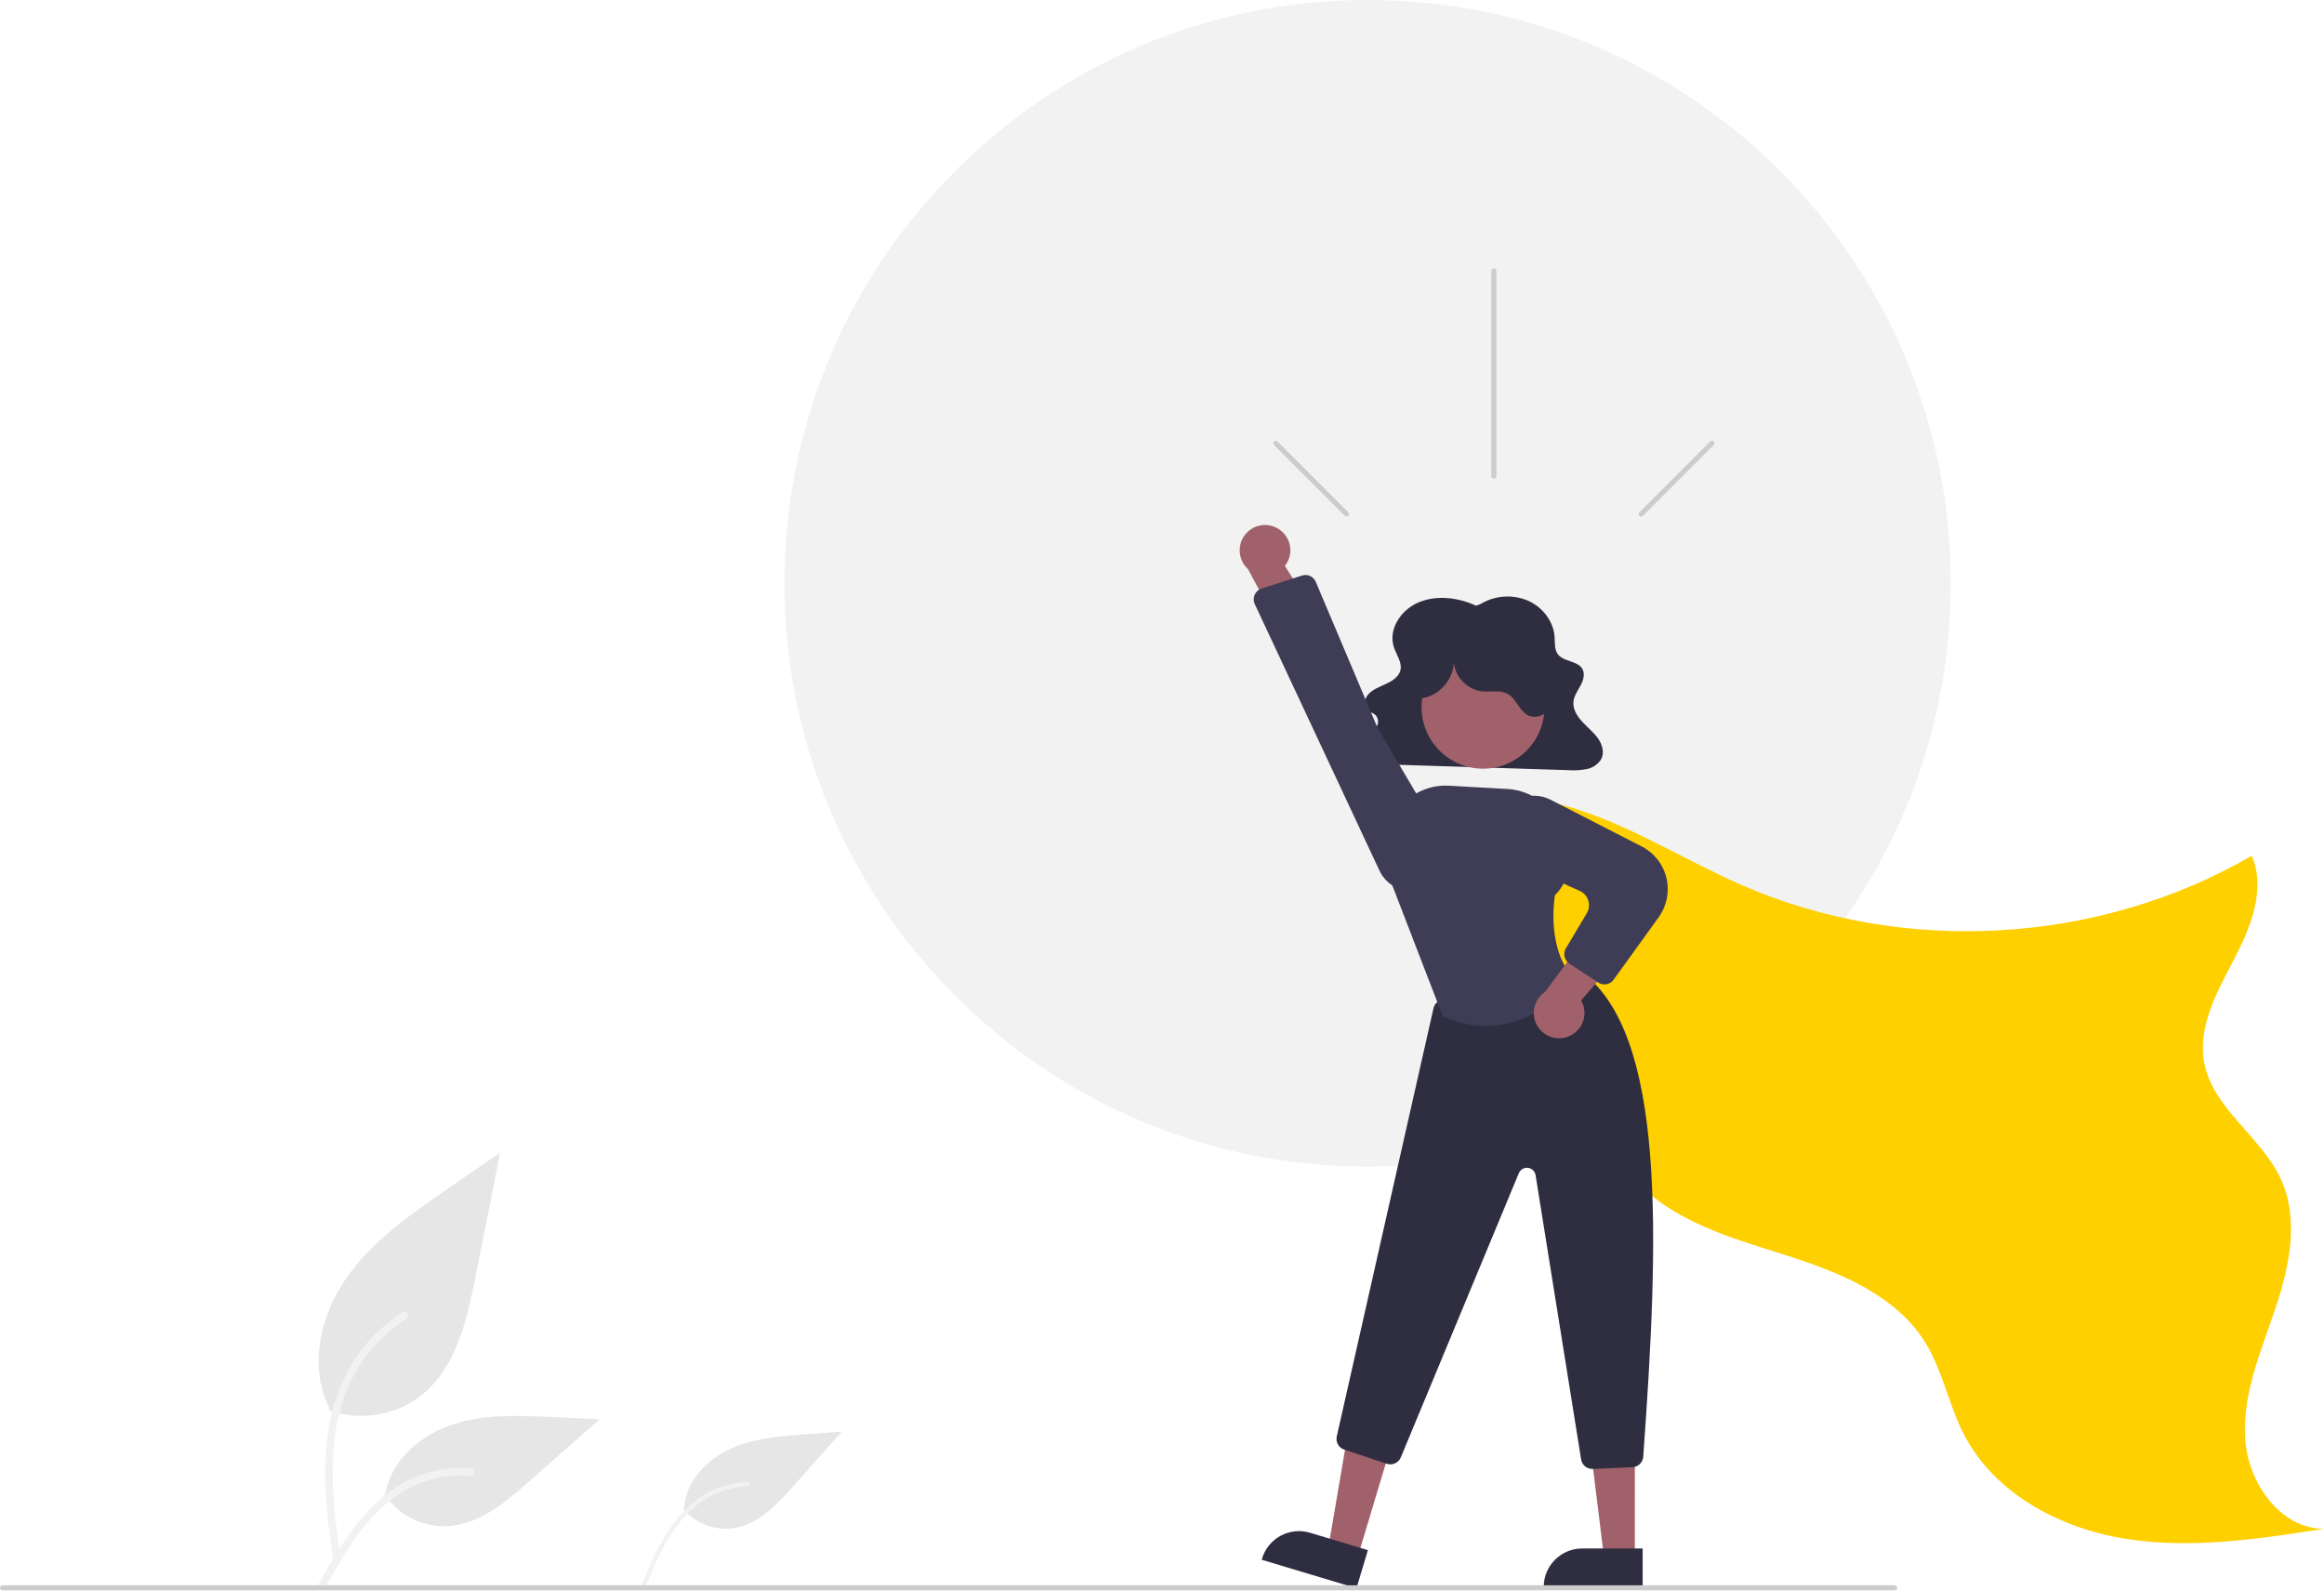
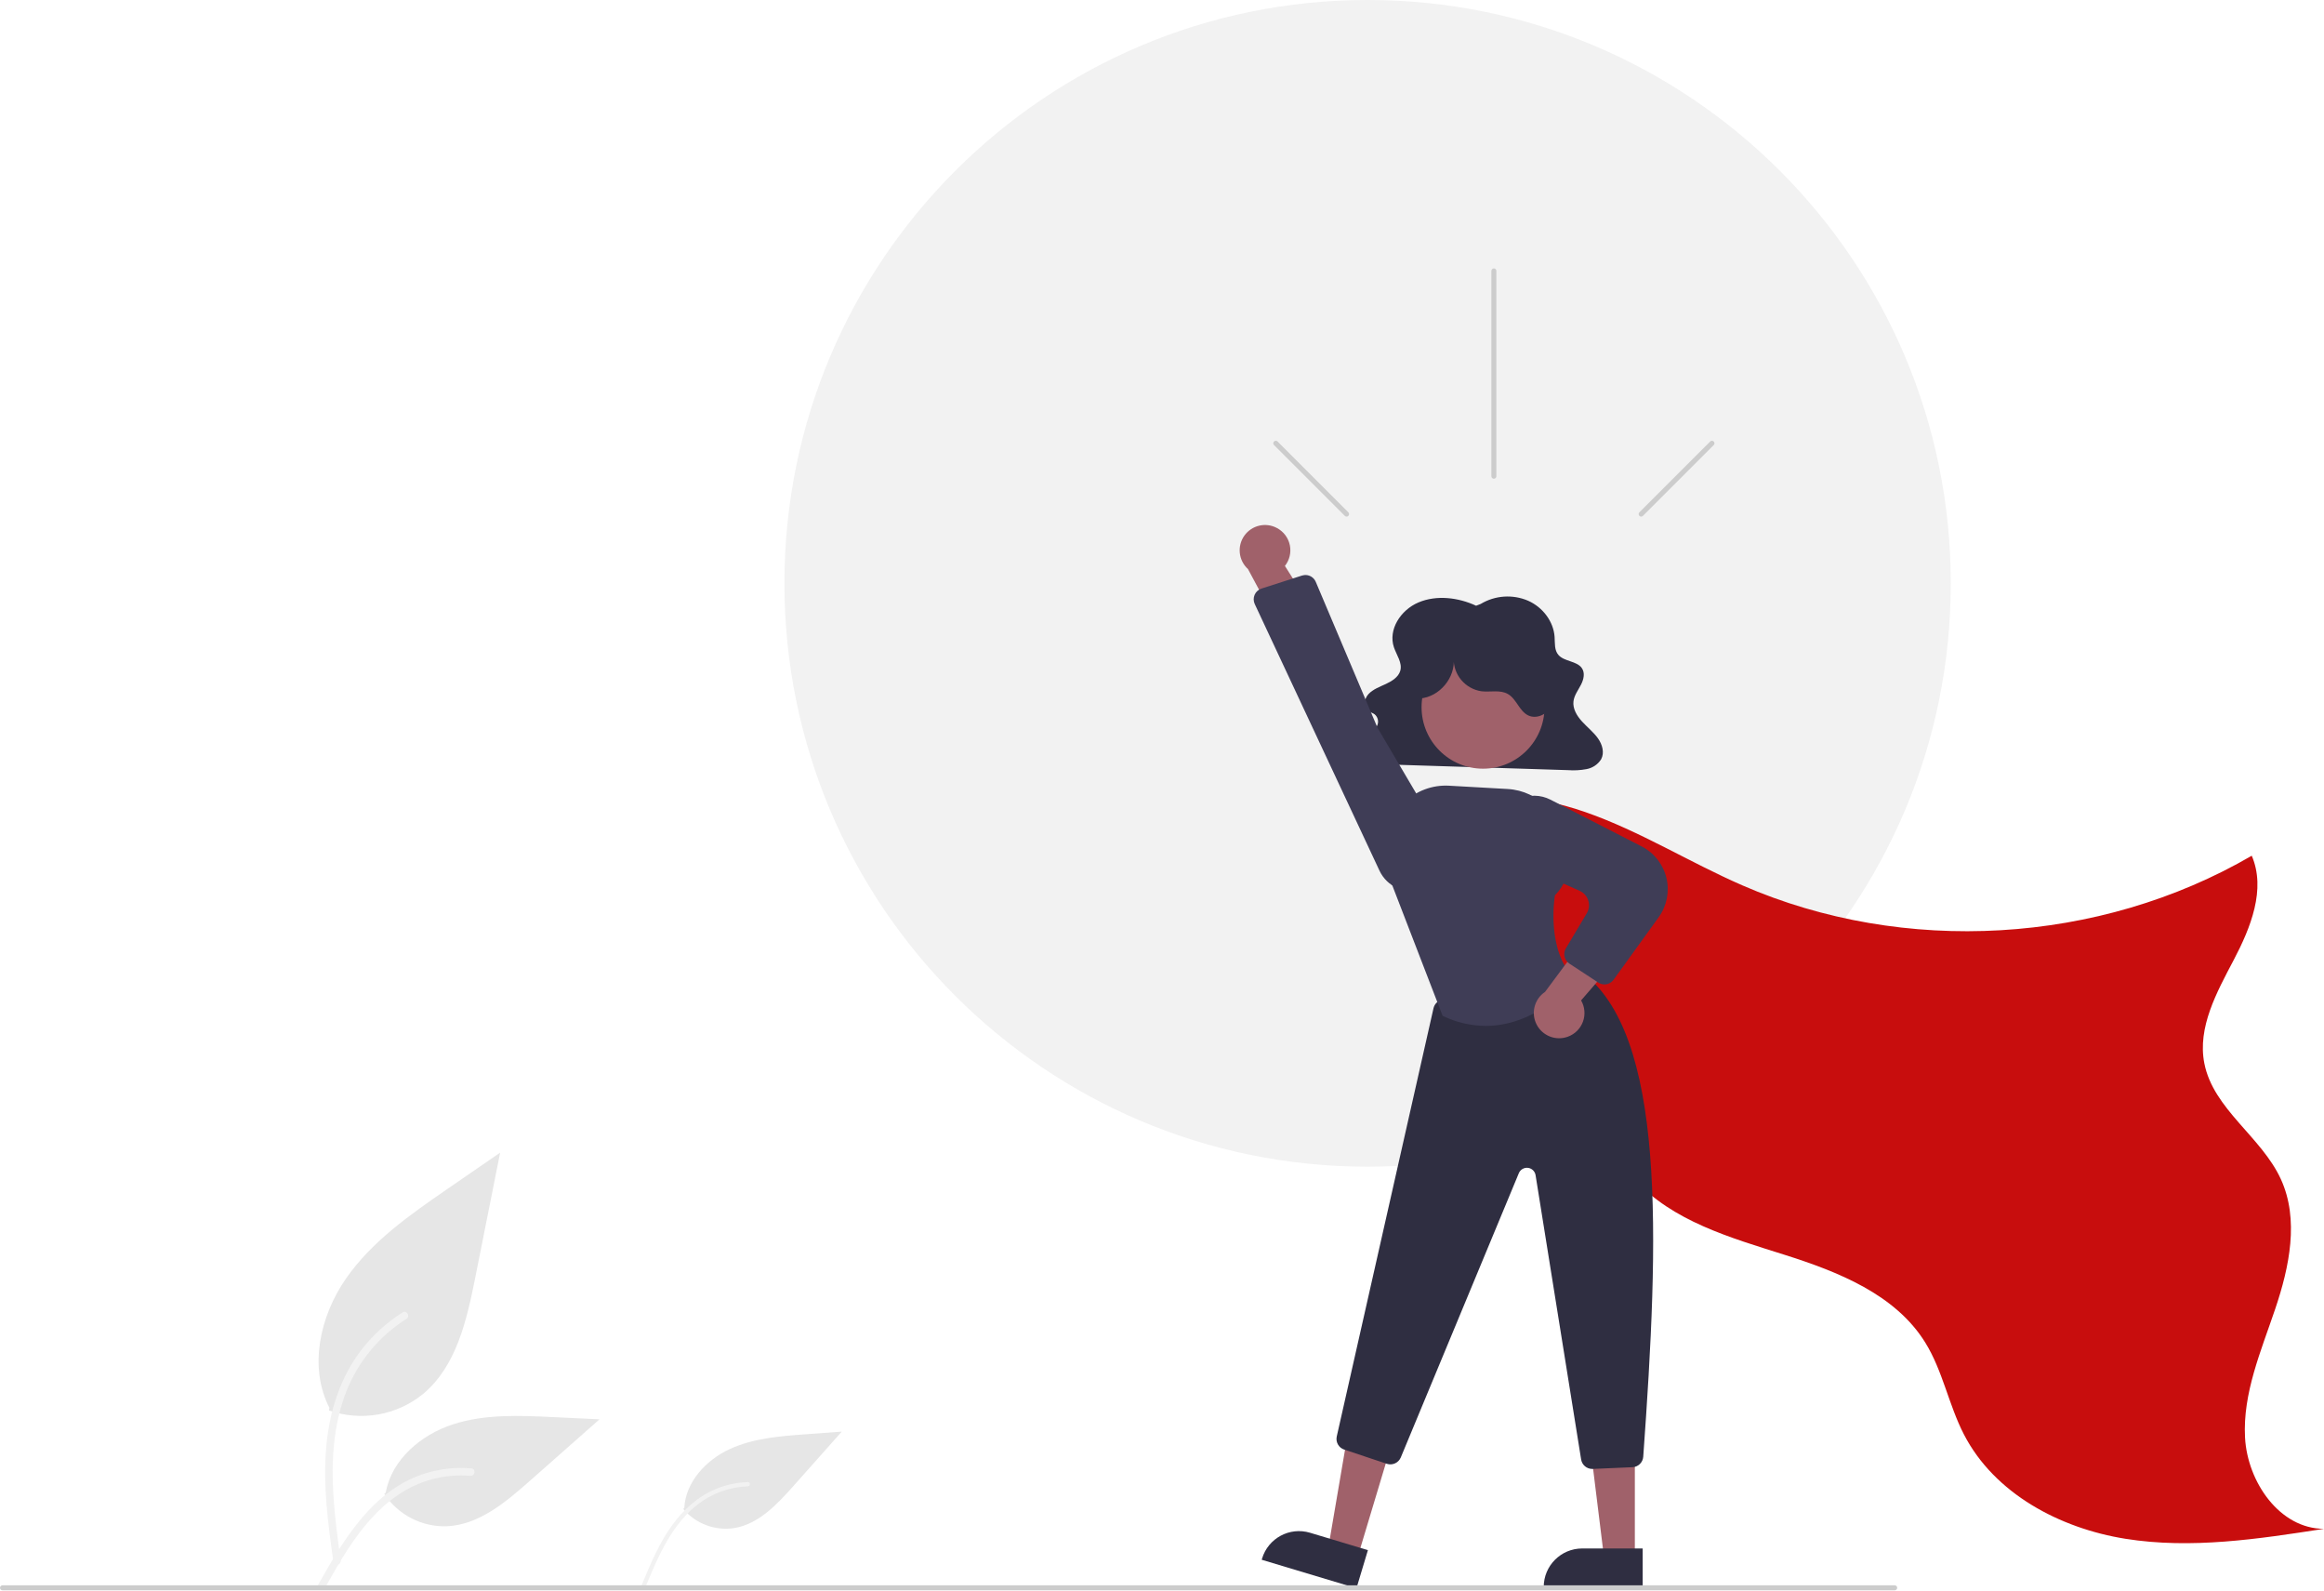
<svg xmlns="http://www.w3.org/2000/svg" data-name="Layer 1" width="928.526" height="635.213" viewBox="0 0 928.526 635.213">
  <circle cx="546.409" cy="233" r="233" fill="#f2f2f2" />
  <path d="M267.148,695.739a39.063,39.063,0,0,0,37.721-6.645c13.212-11.089,17.354-29.359,20.725-46.275l9.969-50.036-20.872,14.371c-15.01,10.335-30.357,21.001-40.75,35.971s-14.929,35.405-6.579,51.603" transform="translate(-135.7371 -132.3937)" fill="#e6e6e6" />
  <path d="M268.932,756.318c-2.112-15.387-4.285-30.973-2.803-46.525,1.316-13.812,5.53-27.303,14.109-38.364a63.82,63.82,0,0,1,16.374-14.837c1.637-1.034,3.144,1.561,1.514,2.59a60.672,60.672,0,0,0-23.999,28.956c-5.225,13.289-6.064,27.776-5.164,41.893.544,8.537,1.698,17.019,2.861,25.489a1.554,1.554,0,0,1-1.048,1.845,1.509,1.509,0,0,1-1.845-1.048Z" transform="translate(-135.7371 -132.3937)" fill="#f2f2f2" />
  <path d="M408.733,735.124a22.264,22.264,0,0,0,20.462,7.606c9.693-1.644,16.995-9.432,23.529-16.778l19.325-21.728L457.644,705.275c-10.359.755-20.98,1.575-30.405,5.94s-17.546,13.104-18.109,23.476" transform="translate(-135.7371 -132.3937)" fill="#e6e6e6" />
  <path d="M392.149,765.424c3.397-8.175,6.821-16.463,12.033-23.683,4.628-6.412,10.589-11.83,17.996-14.796a36.374,36.374,0,0,1,12.328-2.575c1.103-.036,1.096,1.674-.002,1.71a34.579,34.579,0,0,0-20.146,7.319c-6.4,5.028-10.988,11.909-14.615,19.11-2.193,4.354-4.071,8.857-5.94,13.357a.886.886,0,0,1-1.047.605.86.86,0,0,1-.605-1.047Z" transform="translate(-135.7371 -132.3937)" fill="#f2f2f2" />
  <path d="M289.28,729.089a28.755,28.755,0,0,0,25.055,12.931c12.683-.602,23.257-9.454,32.775-17.858l28.153-24.857L356.63,698.414c-13.4-.641-27.145-1.239-39.908,2.893s-24.533,14.077-26.867,27.287" transform="translate(-135.7371 -132.3937)" fill="#e6e6e6" />
  <path d="M262.962,765.163c10.168-17.991,21.961-37.986,43.035-44.377a48.022,48.022,0,0,1,18.101-1.869c1.922.166,1.442,3.128-.476,2.963a44.614,44.614,0,0,0-28.886,7.642c-8.145,5.544-14.487,13.252-19.854,21.425-3.288,5.007-6.233,10.226-9.178,15.438-.941,1.666-3.693.463-2.74-1.222Z" transform="translate(-135.7371 -132.3937)" fill="#f2f2f2" />
-   <path d="M702.07,458.075c20.217-11.112,45.379-8.882,67.161-1.285s41.522,20.043,62.675,29.249c64.64,28.131,142.548,23.595,203.487-11.848,5.763,13.406-.419,28.74-7.211,41.656s-14.532,26.914-11.736,41.236c3.578,18.327,22.793,29.315,30.579,46.288,7.391,16.112,3.424,35.032-2.246,51.827s-13.028,33.715-12.065,51.415,13.823,36.416,31.549,36.43c-26.269,4.082-53.056,8.166-79.309,3.983s-52.369-18.068-64.558-41.693c-6.093-11.809-8.441-25.386-15.439-36.682-11.918-19.241-34.791-28.289-56.372-35.108s-44.676-13.388-59.871-30.162c-14.478-15.982-19.064-38.246-26.734-58.401a186.537,186.537,0,0,0-64.588-84.23" transform="translate(-135.7371 -132.3937)" fill="#fed000" />
+   <path d="M702.07,458.075c20.217-11.112,45.379-8.882,67.161-1.285s41.522,20.043,62.675,29.249c64.64,28.131,142.548,23.595,203.487-11.848,5.763,13.406-.419,28.74-7.211,41.656s-14.532,26.914-11.736,41.236c3.578,18.327,22.793,29.315,30.579,46.288,7.391,16.112,3.424,35.032-2.246,51.827s-13.028,33.715-12.065,51.415,13.823,36.416,31.549,36.43c-26.269,4.082-53.056,8.166-79.309,3.983s-52.369-18.068-64.558-41.693c-6.093-11.809-8.441-25.386-15.439-36.682-11.918-19.241-34.791-28.289-56.372-35.108s-44.676-13.388-59.871-30.162c-14.478-15.982-19.064-38.246-26.734-58.401a186.537,186.537,0,0,0-64.588-84.23" transform="translate(-135.7371 -132.3937)" fill="#C80D0D" />
  <path d="M725.495,374.338c-7.097-3.302-15.81-4.384-23.032-1.316s-12.145,10.932-9.809,17.891c1.059,3.155,3.47,6.258,2.531,9.445-.723,2.453-3.245,4.072-5.723,5.224s-5.187,2.12-6.978,4.062-2.165,5.285.073,6.791c.737.496,1.659.732,2.374,1.254a3.772,3.772,0,0,1,1.164,4.222,8.893,8.893,0,0,1-2.851,3.751c-2.541,2.191-5.898,4.698-5.109,7.809a5.478,5.478,0,0,0,3.697,3.458,18.367,18.367,0,0,0,5.427.716l74.966,2.362a28.422,28.422,0,0,0,7.402-.413,8.762,8.762,0,0,0,5.813-3.905c1.436-2.657.493-5.931-1.28-8.412s-4.282-4.439-6.355-6.717-3.769-5.123-3.404-8.067c.293-2.357,1.847-4.395,2.963-6.537s1.764-4.818.319-6.789c-2.037-2.777-6.927-2.526-9.243-5.113-1.748-1.953-1.41-4.763-1.584-7.281-.418-6.057-4.611-11.776-10.58-14.433a20.831,20.831,0,0,0-18.953,1.291Z" transform="translate(-135.7371 -132.3937)" fill="#2f2e41" />
  <polygon points="542.385 622.099 530.644 618.571 538.663 571.604 555.992 576.811 542.385 622.099" fill="#a0616a" />
  <path d="M677.697,766.774l-37.859-11.375.144-.479a15.386,15.386,0,0,1,19.163-10.309l.001 0,23.123,6.947Z" transform="translate(-135.7371 -132.3937)" fill="#2f2e41" />
  <polygon points="653.182 622.496 640.922 622.495 635.09 575.207 653.184 575.208 653.182 622.496" fill="#a0616a" />
  <path d="M792.045,766.774l-39.531-.001v-.5a15.386,15.386,0,0,1,15.386-15.386h.001l24.144.001Z" transform="translate(-135.7371 -132.3937)" fill="#2f2e41" />
  <path d="M771.9,719.123a4.5,4.5,0,0,1-4.441-3.788L749.256,601.781a3.5,3.5,0,0,0-6.688-.789L695.406,714.528a4.516,4.516,0,0,1-5.579,2.544L672.793,711.393a4.485,4.485,0,0,1-2.966-5.261L708.476,535.111a4.525,4.525,0,0,1,3.372-3.392L763.68,519.687a4.562,4.562,0,0,1,3.708.77c34.13,24.799,31.247,105.821,24.886,193.798a4.502,4.502,0,0,1-4.294,4.174l-15.882.691C772.032,719.122,771.966,719.123,771.9,719.123Z" transform="translate(-135.7371 -132.3937)" fill="#2f2e41" />
  <circle cx="592.532" cy="282.471" r="24.561" fill="#a0616a" />
  <path d="M729.329,542.162a39.899,39.899,0,0,1-17.024-3.935l-.183-.085-.073-.188-22.03-57.076-.419-9.917A23.773,23.773,0,0,1,714.692,446.22l23.388,1.317a23.787,23.787,0,0,1,22.437,23.61c.607,1.167,4.921,10.292-3.533,18.865-.316,1.952-3.273,22.247,7.887,33.407l.314.313-.274.349C764.732,524.309,750.399,542.159,729.329,542.162Z" transform="translate(-135.7371 -132.3937)" fill="#3f3d56" />
  <path d="M762.171,546.467a10.056,10.056,0,0,0,5.277-14.488l23.359-27.043-18.414-2.397-19.359,26.048a10.11,10.11,0,0,0,9.137,17.88Z" transform="translate(-135.7371 -132.3937)" fill="#a0616a" />
  <path d="M776.775,525.594a4.489,4.489,0,0,1-2.469-.74l-11.553-7.577a4.491,4.491,0,0,1-1.399-6.064l8.364-14.052a6.272,6.272,0,0,0-2.824-8.932l-24.028-10.772a14.324,14.324,0,0,1-8.112-15.915h0a14.241,14.241,0,0,1,20.432-9.754l36.452,18.679a19.177,19.177,0,0,1,6.805,28.289L780.424,523.725A4.489,4.489,0,0,1,776.775,525.594Z" transform="translate(-135.7371 -132.3937)" fill="#3f3d56" />
  <path d="M703.142,411.373c7.756-.623,14.196-8.371,13.39-16.111a13.009,13.009,0,0,0,11.141,13.246c3.558.392,7.458-.684,10.555,1.11,3.43,1.988,4.528,6.816,8.101,8.533,3.453,1.659,7.838-.604,9.543-4.033s1.287-7.55.157-11.21a31.652,31.652,0,0,0-52.69-12.975c-3.261,3.28-5.851,7.461-6.271,12.068s1.717,9.605,5.854,11.675Z" transform="translate(-135.7371 -132.3937)" fill="#2f2e41" />
  <path d="M646.001,343.338a10.056,10.056,0,0,1,3.105,15.104l19.159,30.165-18.567-.318-15.347-28.596a10.11,10.11,0,0,1,11.651-16.354Z" transform="translate(-135.7371 -132.3937)" fill="#a0616a" />
  <path d="M661.444,364.818l24.674,58.302,25.869,43.864a14.189,14.189,0,0,1-8.12,20.79h0a14.265,14.265,0,0,1-16.951-7.569L637.058,373.672a4.5,4.5,0,0,1,2.699-6.192l16.166-5.193a4.6,4.6,0,0,1,.942-.197A4.474,4.474,0,0,1,661.444,364.818Z" transform="translate(-135.7371 -132.3937)" fill="#3f3d56" />
  <path d="M892.737,767.606h-756a1,1,0,0,1,0-2h756a1,1,0,0,1,0,2Z" transform="translate(-135.7371 -132.3937)" fill="#ccc" />
  <path d="M733.595,240.606v82a1,1,0,1,1-2,0v-82a1,1,0,0,1,2,0Z" transform="translate(-135.7371 -132.3937)" fill="#ccc" />
  <path d="M820.421,310.171l-28.284,28.284a1,1,0,0,1-1.414-1.414l28.284-28.284a1,1,0,1,1,1.414,1.414Z" transform="translate(-135.7371 -132.3937)" fill="#ccc" />
  <path d="M644.77,310.171,673.054,338.456a1,1,0,0,0,1.414-1.414l-28.284-28.284a1,1,0,1,0-1.414,1.414Z" transform="translate(-135.7371 -132.3937)" fill="#ccc" />
</svg>
